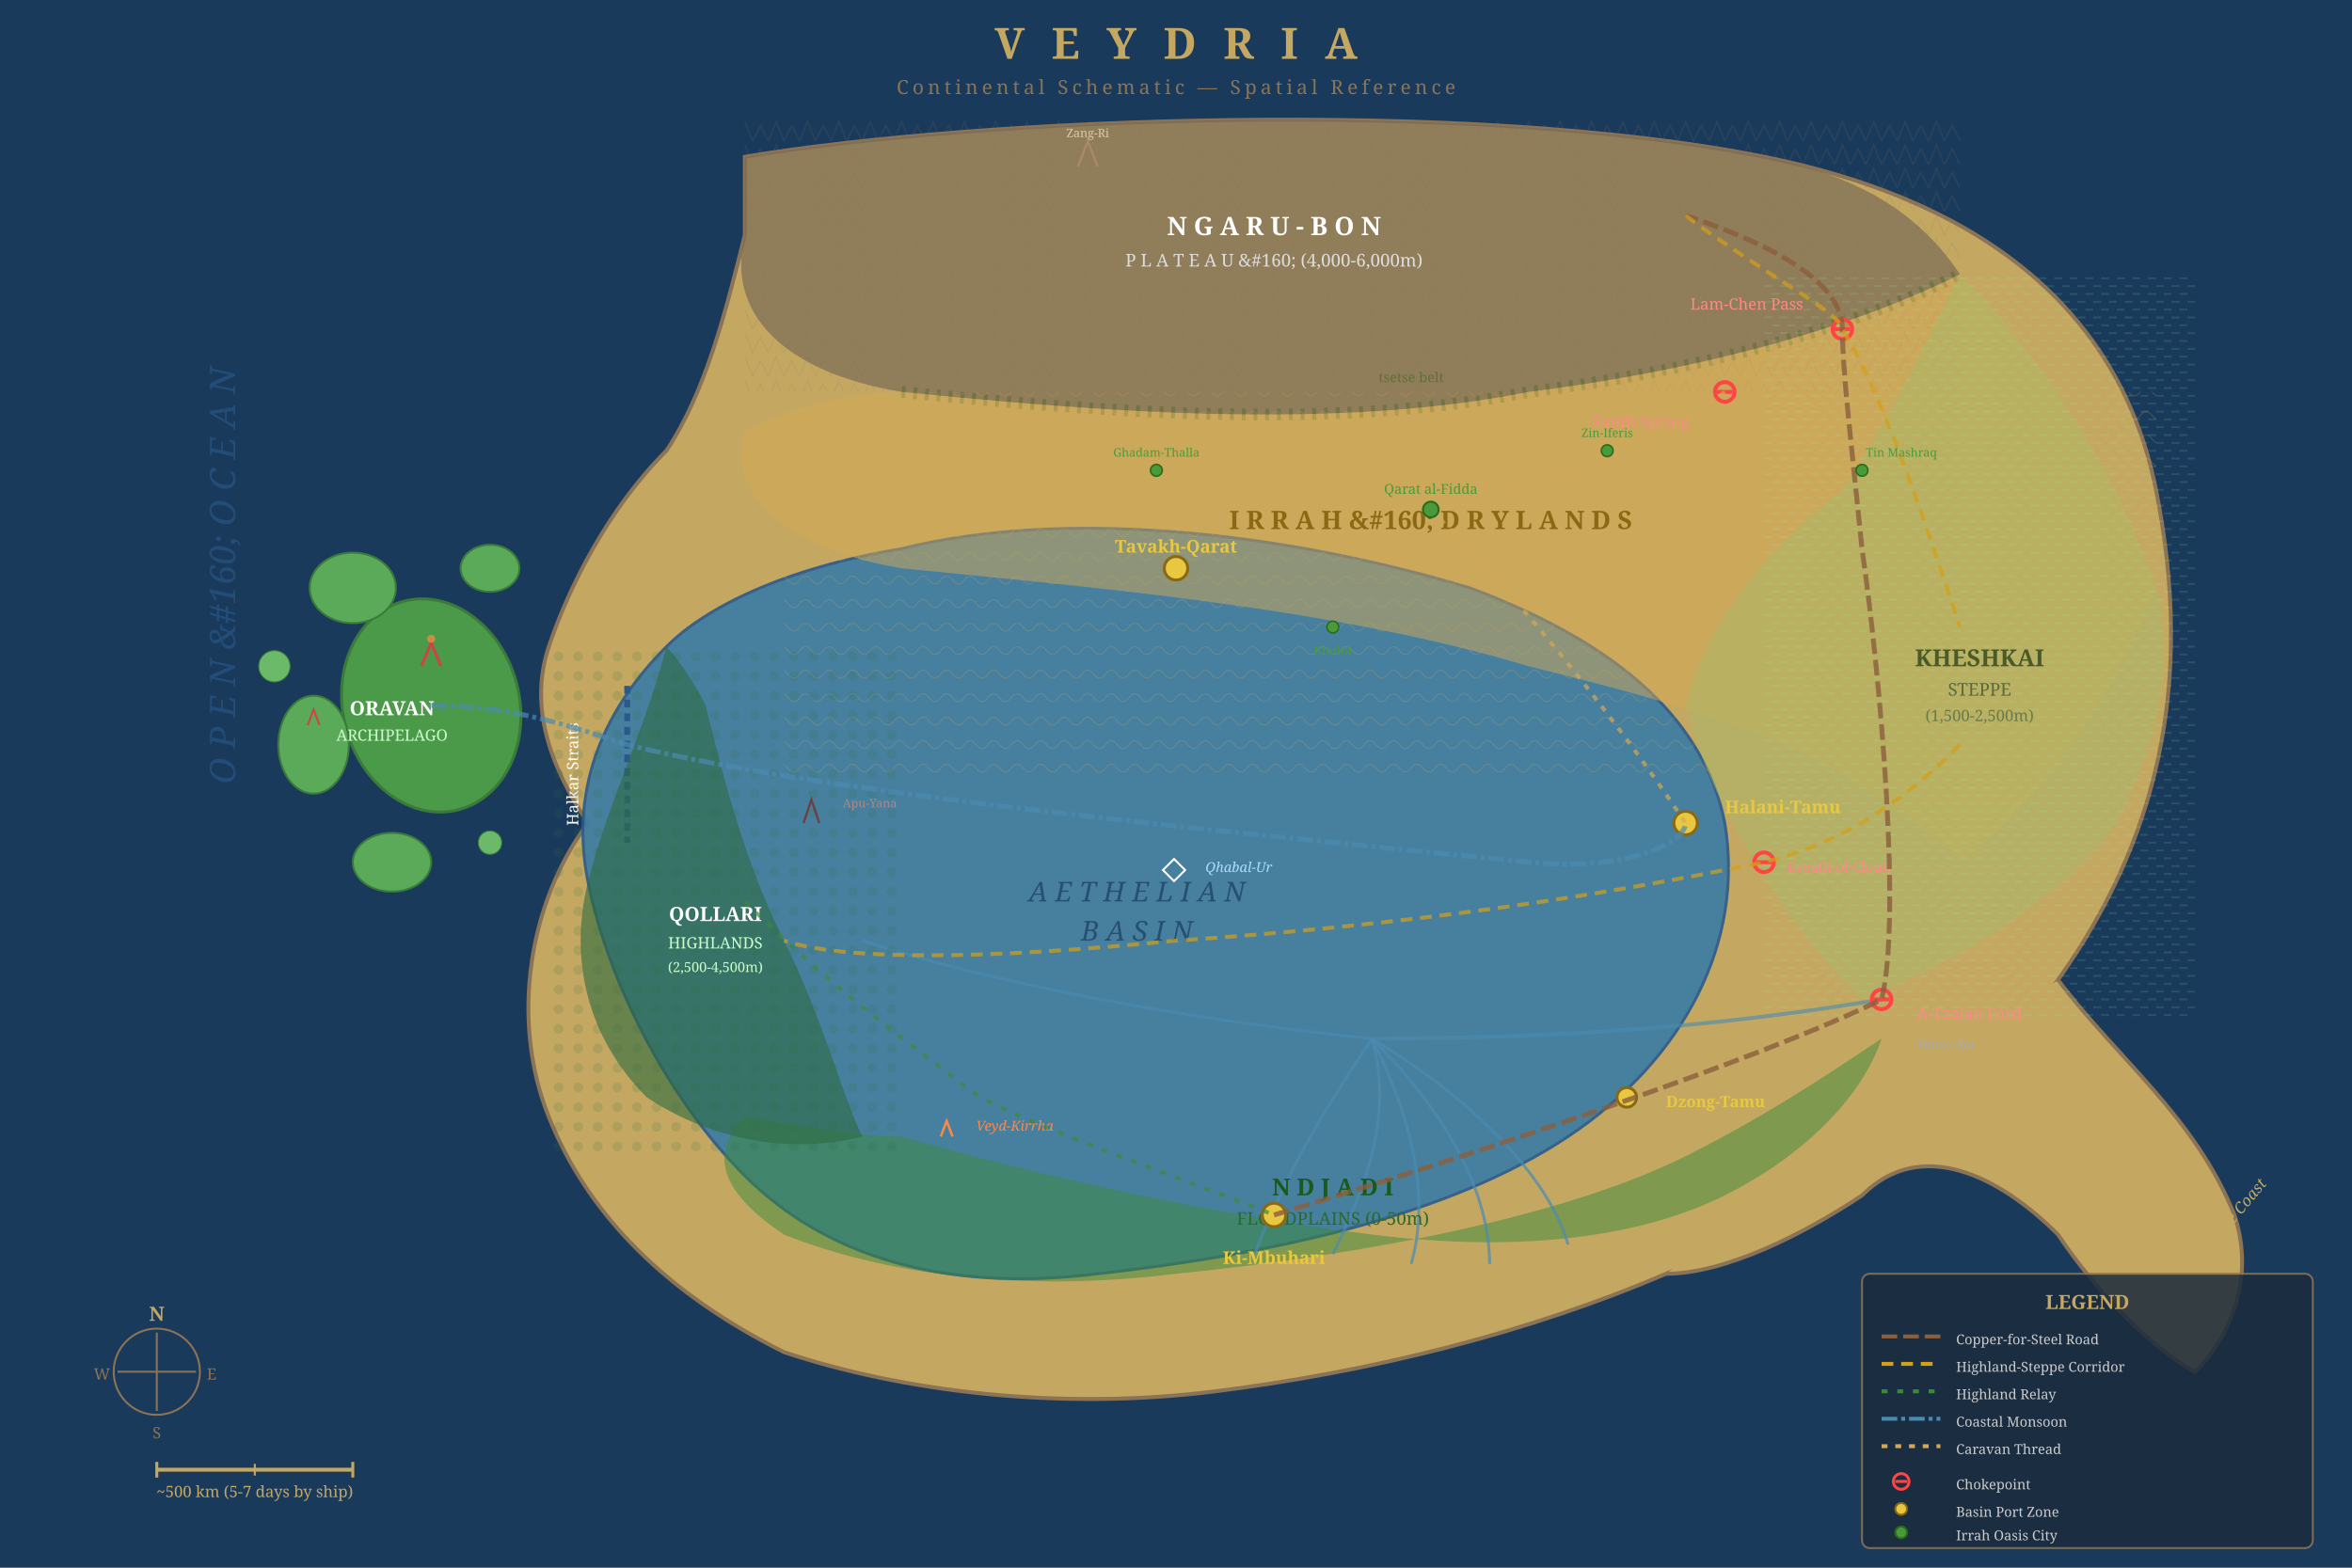
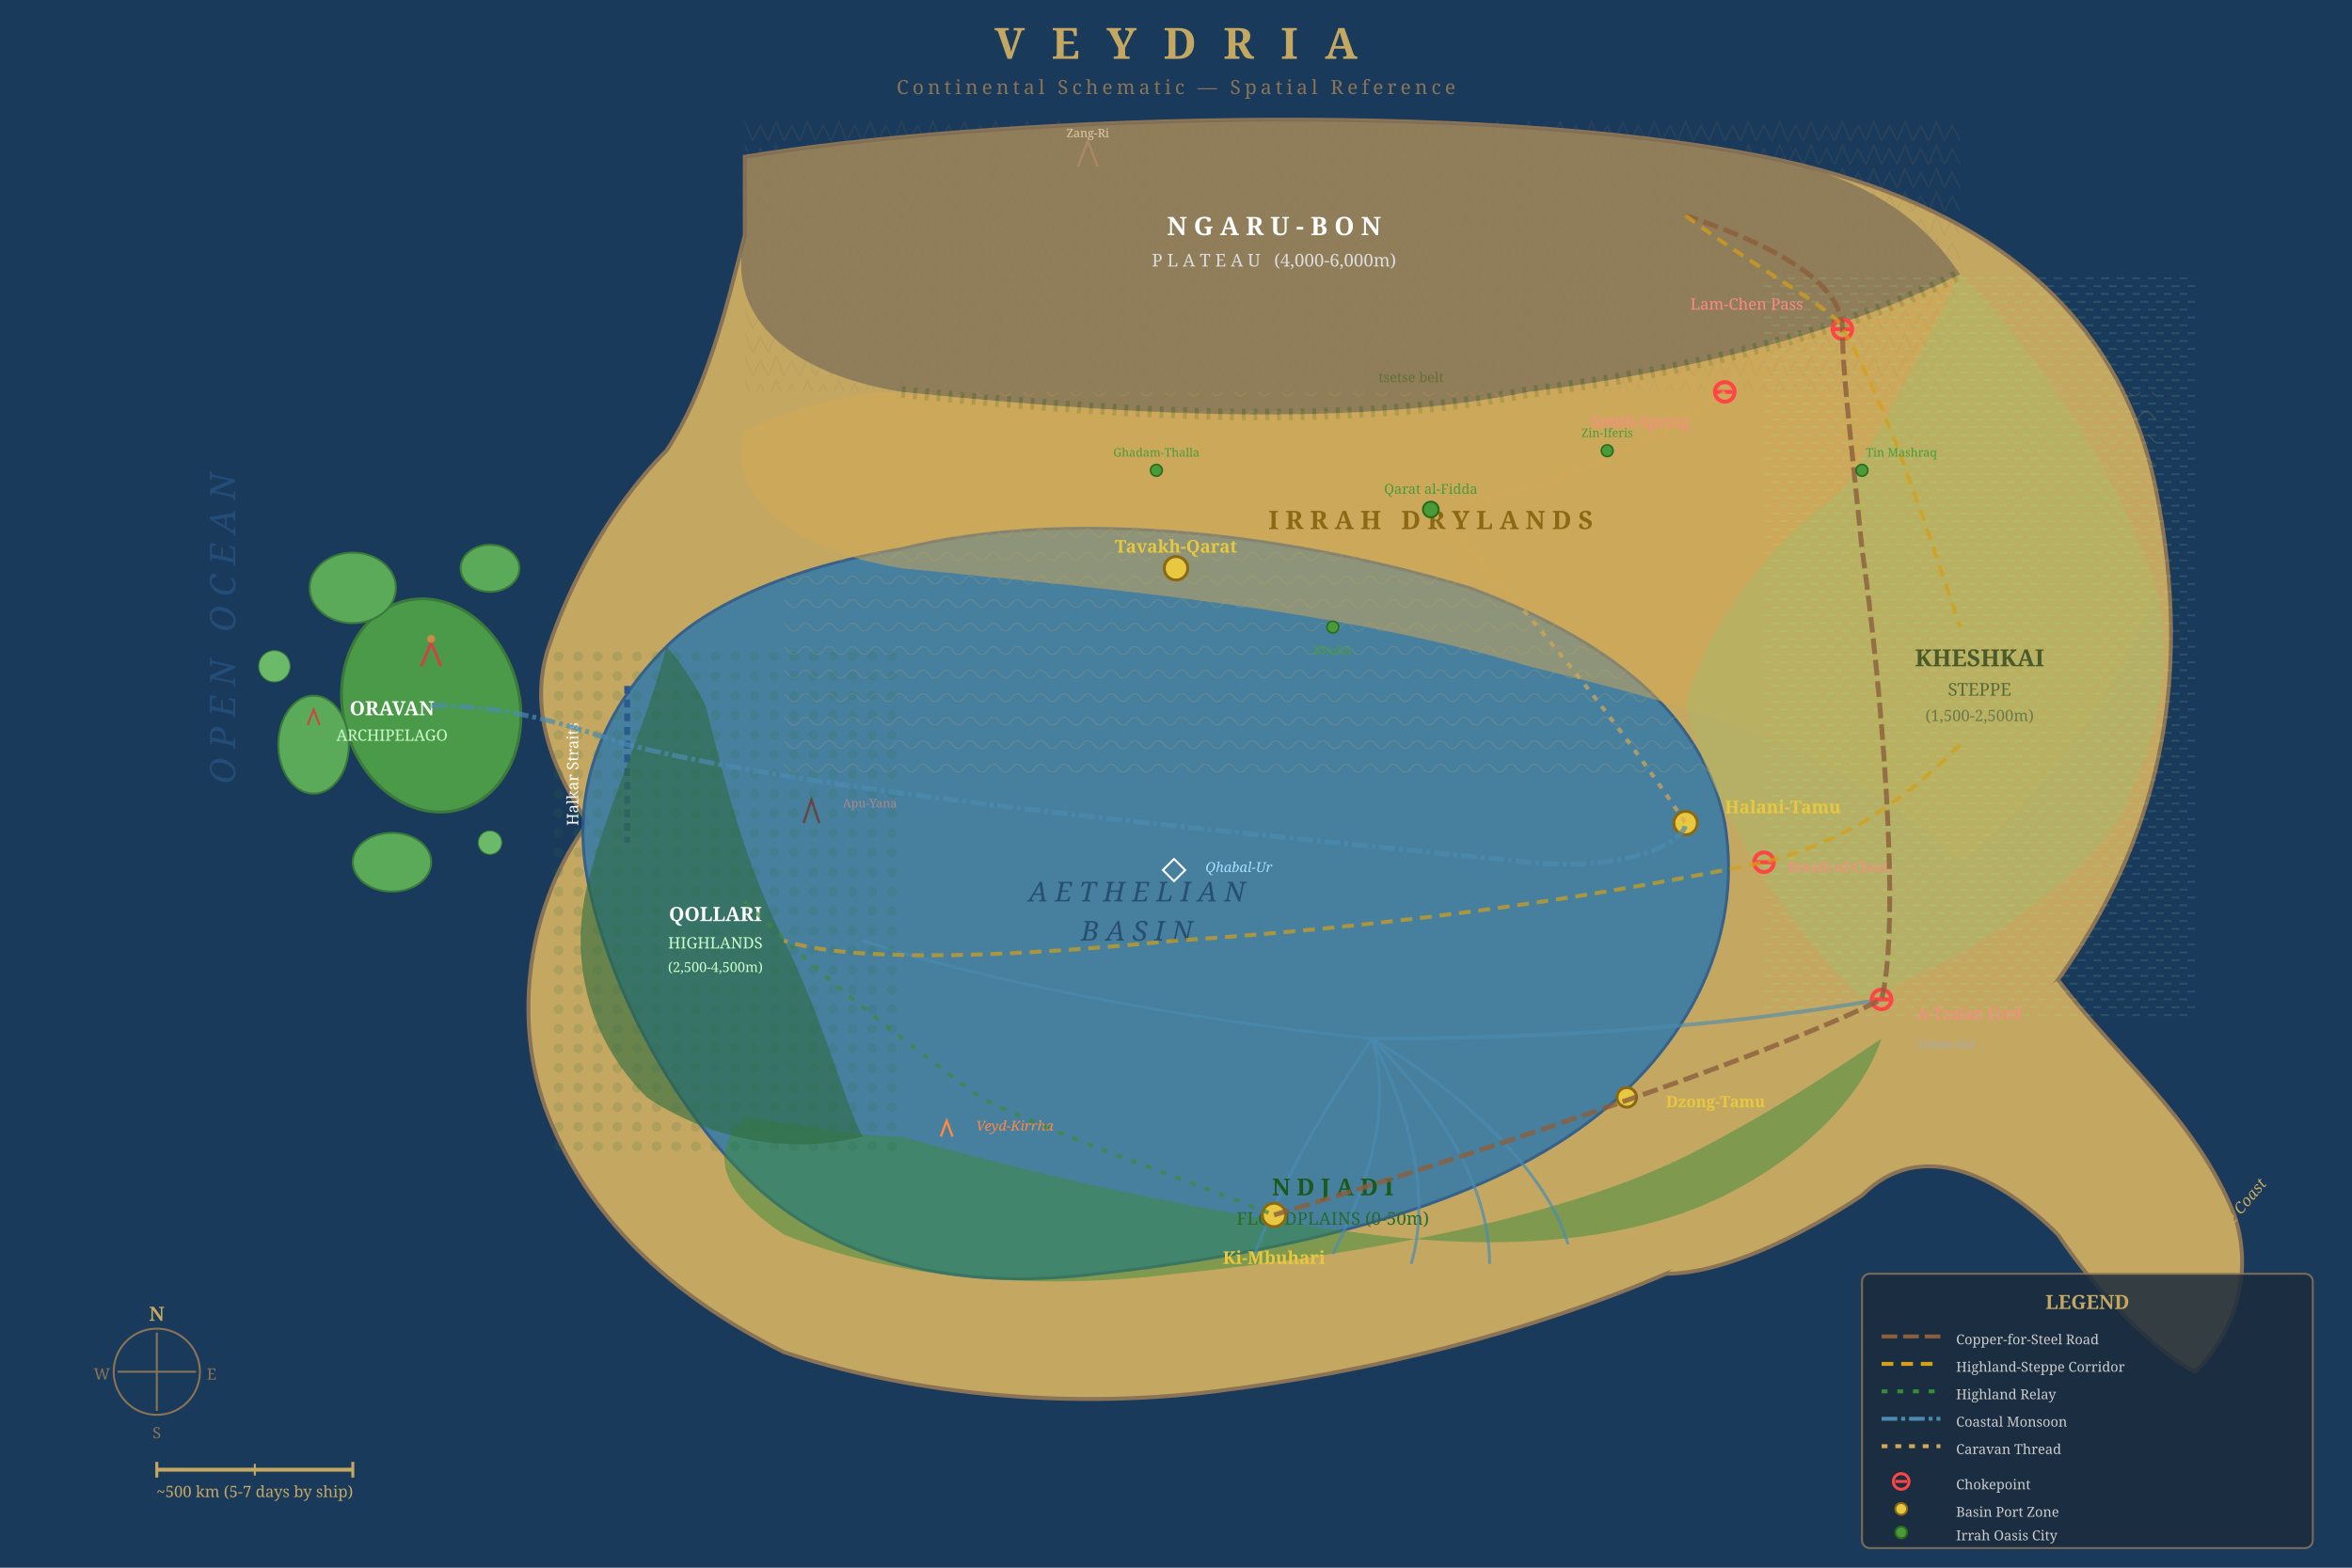
<svg xmlns="http://www.w3.org/2000/svg" viewBox="0 0 1200 800" width="1200" height="800">
  <defs>
    <pattern id="dunes" patternUnits="userSpaceOnUse" width="12" height="12">
      <path d="M0 8 Q3 4 6 8 Q9 12 12 8" fill="none" stroke="#d4a854" stroke-width="0.5" opacity="0.4" />
    </pattern>
    <pattern id="mountains" patternUnits="userSpaceOnUse" width="16" height="12">
      <path d="M0 12 L4 4 L8 12 M8 12 L12 2 L16 12" fill="none" stroke="#8b7355" stroke-width="0.7" opacity="0.3" />
    </pattern>
    <pattern id="steppe" patternUnits="userSpaceOnUse" width="8" height="8">
      <line x1="0" y1="6" x2="4" y2="6" stroke="#8fa" stroke-width="0.4" opacity="0.3" />
      <line x1="4" y1="2" x2="8" y2="2" stroke="#8fa" stroke-width="0.4" opacity="0.3" />
    </pattern>
    <pattern id="forest" patternUnits="userSpaceOnUse" width="10" height="10">
      <circle cx="5" cy="5" r="2.5" fill="#2d6b3f" opacity="0.15" />
    </pattern>
    <marker id="arrow" markerWidth="6" markerHeight="4" refX="5" refY="2" orient="auto">
      <path d="M0 0 L6 2 L0 4 Z" fill="#555" />
    </marker>
  </defs>
  <rect width="1200" height="800" fill="#1a3a5c" />
-   <text x="120" y="400" fill="#2a5a8c" font-family="Georgia, serif" font-size="18" font-style="italic" opacity="0.6" transform="rotate(-90 120 400)">O P E N &amp;#160; O C E A N</text>
+   <text x="120" y="400" fill="#2a5a8c" font-family="Georgia, serif" font-size="18" font-style="italic" opacity="0.6" transform="rotate(-90 120 400)">O P E N   O C E A N</text>
  <path d="     M 380 80     C 500 60, 750 50, 900 80     C 1000 100, 1080 150, 1100 250     C 1120 350, 1100 430, 1050 500     C 1000 570, 920 620, 850 650     C 780 680, 700 700, 620 710     C 540 720, 460 710, 400 690     C 340 660, 300 620, 280 570     C 260 520, 270 460, 300 420     C 280 390, 270 360, 280 330     C 290 300, 310 260, 340 230     C 360 200, 370 160, 380 120     Z   " fill="#c4a862" stroke="#8b7355" stroke-width="2" />
  <path d="     M 1050 500     C 1080 540, 1120 570, 1140 620     C 1150 650, 1140 680, 1120 700     C 1100 690, 1070 660, 1050 630     C 1020 600, 980 580, 950 610     C 920 630, 880 650, 850 650   " fill="#c4a862" stroke="#8b7355" stroke-width="2" />
  <path d="     M 340 330     C 360 310, 400 290, 460 280     C 540 260, 650 270, 750 300     C 830 330, 870 370, 880 420     C 890 480, 860 540, 800 580     C 740 620, 650 640, 560 650     C 480 660, 420 640, 380 600     C 340 560, 310 500, 300 450     C 290 400, 310 360, 340 330     Z   " fill="#3a7ca5" stroke="#2a5a8c" stroke-width="1.5" opacity="0.9" />
  <text x="580" y="460" fill="#1a3a5c" font-family="Georgia, serif" font-size="14" font-style="italic" text-anchor="middle" opacity="0.7">A E T H E L I A N</text>
  <text x="580" y="480" fill="#1a3a5c" font-family="Georgia, serif" font-size="14" font-style="italic" text-anchor="middle" opacity="0.7">B A S I N</text>
  <line x1="320" y1="350" x2="320" y2="430" stroke="#2a5a8c" stroke-width="3" stroke-dasharray="4,3" />
  <text x="295" y="395" fill="#fff" font-family="Georgia, serif" font-size="8" text-anchor="middle" transform="rotate(-90 295 395)">Halkar Straits</text>
  <path d="     M 380 80     C 500 60, 750 50, 900 80     C 950 90, 980 110, 1000 140     C 940 170, 860 190, 780 200     C 680 220, 560 210, 460 200     C 400 190, 370 160, 380 120     Z   " fill="#7a6b55" opacity="0.7" />
  <rect x="380" y="60" width="620" height="140" fill="url(#mountains)" opacity="0.5" />
  <text x="650" y="120" fill="#fff" font-family="Georgia, serif" font-size="13" font-weight="bold" text-anchor="middle">N G A R U - B O N</text>
-   <text x="650" y="136" fill="#ddd" font-family="Georgia, serif" font-size="9" text-anchor="middle">P L A T E A U &amp;#160; (4,000-6,000m)</text>
+   <text x="650" y="136" fill="#ddd" font-family="Georgia, serif" font-size="9" text-anchor="middle">P L A T E A U   (4,000-6,000m)</text>
  <path d="M 460 200 C 560 210, 680 220, 780 200 C 860 190, 940 170, 1000 140" fill="none" stroke="#556b2f" stroke-width="6" stroke-dasharray="2,4" opacity="0.5" />
  <text x="720" y="195" fill="#556b2f" font-family="Georgia, serif" font-size="7" text-anchor="middle" opacity="0.8">tsetse belt</text>
  <path d="     M 460 200     C 560 210, 680 220, 780 200     C 860 190, 940 170, 1000 140     C 1040 180, 1080 240, 1100 300     C 1080 350, 1050 400, 1000 440     C 940 380, 860 360, 780 340     C 680 310, 560 300, 460 290     C 400 280, 370 250, 380 220     C 400 210, 430 200, 460 200     Z   " fill="#d4a854" opacity="0.5" />
  <rect x="400" y="200" width="700" height="200" fill="url(#dunes)" opacity="0.6" />
-   <text x="730" y="270" fill="#8b6914" font-family="Georgia, serif" font-size="13" font-weight="bold" text-anchor="middle">I R R A H &amp;#160; D R Y L A N D S</text>
+   <text x="730" y="270" fill="#8b6914" font-family="Georgia, serif" font-size="13" font-weight="bold" text-anchor="middle">I R R A H   D R Y L A N D S</text>
  <path d="     M 1000 140     C 1040 180, 1080 240, 1100 300     C 1110 340, 1100 380, 1080 420     C 1050 460, 1000 490, 950 510     C 900 460, 870 400, 860 360     C 870 320, 900 280, 940 250     C 960 220, 980 180, 1000 140     Z   " fill="#a8b86a" opacity="0.5" />
  <rect x="900" y="140" width="220" height="380" fill="url(#steppe)" />
  <text x="1010" y="340" fill="#4a5a2a" font-family="Georgia, serif" font-size="12" font-weight="bold" text-anchor="middle">KHESHKAI</text>
  <text x="1010" y="355" fill="#5a6a3a" font-family="Georgia, serif" font-size="9" text-anchor="middle">STEPPE</text>
  <text x="1010" y="368" fill="#6a7a4a" font-family="Georgia, serif" font-size="8" text-anchor="middle">(1,500-2,500m)</text>
  <path d="     M 460 580     C 530 600, 620 620, 700 630     C 780 640, 840 630, 880 610     C 920 590, 950 560, 960 530     C 930 550, 900 570, 860 590     C 800 620, 700 640, 600 650     C 520 660, 450 650, 400 630     C 370 610, 360 590, 380 570     C 410 575, 440 580, 460 580     Z   " fill="#3a8a3a" opacity="0.5" />
  <path d="M 700 530 C 680 560, 660 590, 640 640" fill="none" stroke="#4a8ab0" stroke-width="1.5" opacity="0.7" />
  <path d="M 700 530 C 710 565, 700 600, 680 640" fill="none" stroke="#4a8ab0" stroke-width="1.5" opacity="0.7" />
  <path d="M 700 530 C 720 570, 730 610, 720 645" fill="none" stroke="#4a8ab0" stroke-width="1.5" opacity="0.7" />
  <path d="M 700 530 C 740 570, 760 610, 760 645" fill="none" stroke="#4a8ab0" stroke-width="1.5" opacity="0.7" />
  <path d="M 700 530 C 750 560, 790 600, 800 635" fill="none" stroke="#4a8ab0" stroke-width="1.5" opacity="0.7" />
  <path d="M 960 510 C 900 520, 820 530, 700 530" fill="none" stroke="#4a8ab0" stroke-width="2" opacity="0.6" />
  <path d="M 440 480 C 500 500, 600 520, 700 530" fill="none" stroke="#4a8ab0" stroke-width="1.5" opacity="0.6" />
  <text x="680" y="610" fill="#1a5a1a" font-family="Georgia, serif" font-size="12" font-weight="bold" text-anchor="middle">N D J A D I</text>
  <text x="680" y="625" fill="#2a6a2a" font-family="Georgia, serif" font-size="9" text-anchor="middle">FLOODPLAINS (0-50m)</text>
  <path d="     M 340 330     C 330 370, 310 410, 300 450     C 290 490, 300 530, 330 560     C 360 580, 400 590, 440 580     C 430 560, 420 520, 400 480     C 380 440, 370 400, 360 360     C 350 340, 340 330, 340 330     Z   " fill="#2d6b3f" opacity="0.6" />
  <rect x="280" y="330" width="180" height="260" fill="url(#forest)" />
  <text x="365" y="470" fill="#fff" font-family="Georgia, serif" font-size="10" font-weight="bold" text-anchor="middle">QOLLARI</text>
  <text x="365" y="484" fill="#cfc" font-family="Georgia, serif" font-size="8" text-anchor="middle">HIGHLANDS</text>
  <text x="365" y="496" fill="#cfc" font-family="Georgia, serif" font-size="7" text-anchor="middle">(2,500-4,500m)</text>
  <ellipse cx="220" cy="360" rx="45" ry="55" fill="#4a9a4a" stroke="#3a7a3a" stroke-width="1.5" transform="rotate(-15 220 360)" />
  <ellipse cx="180" cy="300" rx="22" ry="18" fill="#5aaa5a" stroke="#3a7a3a" stroke-width="1" />
  <ellipse cx="160" cy="380" rx="18" ry="25" fill="#5aaa5a" stroke="#3a7a3a" stroke-width="1" />
  <ellipse cx="200" cy="440" rx="20" ry="15" fill="#5aaa5a" stroke="#3a7a3a" stroke-width="1" />
  <ellipse cx="250" cy="290" rx="15" ry="12" fill="#5aaa5a" stroke="#3a7a3a" stroke-width="1" />
  <circle cx="140" cy="340" r="8" fill="#6aba6a" stroke="#3a7a3a" stroke-width="0.5" />
  <circle cx="250" cy="430" r="6" fill="#6aba6a" stroke="#3a7a3a" stroke-width="0.5" />
  <text x="200" y="365" fill="#fff" font-family="Georgia, serif" font-size="10" font-weight="bold" text-anchor="middle">ORAVAN</text>
  <text x="200" y="378" fill="#cfc" font-family="Georgia, serif" font-size="8" text-anchor="middle">ARCHIPELAGO</text>
  <path d="M 215 340 L 220 328 L 225 340" fill="none" stroke="#c44" stroke-width="1.5" />
  <circle cx="220" cy="326" r="2" fill="#f84" opacity="0.7" />
  <path d="M 157 370 L 160 362 L 163 370" fill="none" stroke="#c44" stroke-width="1" />
  <circle cx="650" cy="620" r="6" fill="#e8c840" stroke="#8b6914" stroke-width="1.5" />
  <text x="650" y="645" fill="#e8c840" font-family="Georgia, serif" font-size="9" font-weight="bold" text-anchor="middle">Ki-Mbuhari</text>
  <circle cx="600" cy="290" r="6" fill="#e8c840" stroke="#8b6914" stroke-width="1.5" />
  <text x="600" y="282" fill="#e8c840" font-family="Georgia, serif" font-size="9" font-weight="bold" text-anchor="middle">Tavakh-Qarat</text>
  <circle cx="860" cy="420" r="6" fill="#e8c840" stroke="#8b6914" stroke-width="1.5" />
  <text x="880" y="415" fill="#e8c840" font-family="Georgia, serif" font-size="9" font-weight="bold" text-anchor="start">Halani-Tamu</text>
  <circle cx="830" cy="560" r="5" fill="#e8c840" stroke="#8b6914" stroke-width="1.5" />
  <text x="850" y="565" fill="#e8c840" font-family="Georgia, serif" font-size="8" font-weight="bold" text-anchor="start">Dzong-Tamu</text>
  <rect x="595" y="440" width="8" height="8" fill="none" stroke="#fff" stroke-width="1" transform="rotate(45 599 444)" />
  <text x="615" y="445" fill="#adf" font-family="Georgia, serif" font-size="7" font-style="italic">Qhabal-Ur</text>
  <path d="M 480 580 L 483 572 L 486 580" fill="none" stroke="#f84" stroke-width="1.2" />
  <text x="498" y="577" fill="#f84" font-family="Georgia, serif" font-size="7" font-style="italic">Veyd-Kirrha</text>
  <circle cx="940" cy="168" r="5" fill="none" stroke="#f44" stroke-width="2" />
  <line x1="936" y1="168" x2="944" y2="168" stroke="#f44" stroke-width="2" />
  <text x="920" y="158" fill="#f88" font-family="Georgia, serif" font-size="8" text-anchor="end">Lam-Chen Pass</text>
  <circle cx="960" cy="510" r="5" fill="none" stroke="#f44" stroke-width="2" />
  <line x1="956" y1="510" x2="964" y2="510" stroke="#f44" stroke-width="2" />
  <text x="978" y="520" fill="#f88" font-family="Georgia, serif" font-size="8">A-Tzalan Ford</text>
  <circle cx="880" cy="200" r="5" fill="none" stroke="#f44" stroke-width="2" />
  <line x1="876" y1="200" x2="884" y2="200" stroke="#f44" stroke-width="2" />
  <text x="862" y="218" fill="#f88" font-family="Georgia, serif" font-size="8" text-anchor="end">Smith-Spring</text>
  <circle cx="900" cy="440" r="5" fill="none" stroke="#f44" stroke-width="2" />
  <line x1="896" y1="440" x2="904" y2="440" stroke="#f44" stroke-width="2" />
  <text x="912" y="445" fill="#f88" font-family="Georgia, serif" font-size="7">Breath-of-Cloud</text>
  <path d="M 650 620 C 750 590, 900 540, 960 510 C 970 470, 960 350, 950 280 C 945 230, 940 190, 940 168 C 940 150, 920 130, 860 110" fill="none" stroke="#8b5e3c" stroke-width="2.5" stroke-dasharray="8,3" opacity="0.8" />
  <path d="M 860 110 C 900 140, 940 160, 940 168 C 960 200, 980 260, 1000 320" fill="none" stroke="#d4a017" stroke-width="2" stroke-dasharray="6,4" opacity="0.7" />
  <path d="M 1000 380 C 970 410, 940 430, 900 440 C 850 450, 750 470, 600 480 C 500 490, 430 490, 400 480" fill="none" stroke="#d4a017" stroke-width="2" stroke-dasharray="6,4" opacity="0.7" />
  <path d="M 380 460 C 420 500, 460 530, 500 560 C 540 580, 600 600, 650 620" fill="none" stroke="#3a8a3a" stroke-width="2" stroke-dasharray="3,5" opacity="0.7" />
  <path d="M 220 360 C 260 360, 290 370, 320 380 C 360 390, 420 400, 500 410 C 580 420, 680 430, 780 440 C 830 445, 860 430, 860 420" fill="none" stroke="#4a8ab0" stroke-width="2.5" stroke-dasharray="8,2,2,2" opacity="0.7" />
  <path d="M 880 200 C 840 230, 790 250, 730 260" fill="none" stroke="#d4a854" stroke-width="2" stroke-dasharray="3,4" opacity="0.7" />
  <path d="M 730 260 C 770 300, 820 360, 860 420" fill="none" stroke="#d4a854" stroke-width="2" stroke-dasharray="3,4" opacity="0.7" />
  <circle cx="730" cy="260" r="4" fill="#4a9a3a" stroke="#2a6a1a" stroke-width="1" />
  <text x="730" y="252" fill="#4a9a3a" font-family="Georgia, serif" font-size="7" text-anchor="middle">Qarat al-Fidda</text>
  <circle cx="590" cy="240" r="3" fill="#4a9a3a" stroke="#2a6a1a" stroke-width="0.8" />
  <text x="590" y="233" fill="#4a9a3a" font-family="Georgia, serif" font-size="6" text-anchor="middle">Ghadam-Thalla</text>
  <circle cx="950" cy="240" r="3" fill="#4a9a3a" stroke="#2a6a1a" stroke-width="0.8" />
  <text x="952" y="233" fill="#4a9a3a" font-family="Georgia, serif" font-size="6" text-anchor="start">Tin Mashraq</text>
  <circle cx="680" cy="320" r="3" fill="#4a9a3a" stroke="#2a6a1a" stroke-width="0.8" />
  <text x="680" y="334" fill="#4a9a3a" font-family="Georgia, serif" font-size="6" text-anchor="middle">Khulut</text>
  <circle cx="820" cy="230" r="3" fill="#4a9a3a" stroke="#2a6a1a" stroke-width="0.8" />
  <text x="820" y="223" fill="#4a9a3a" font-family="Georgia, serif" font-size="6" text-anchor="middle">Zin-Iferis</text>
  <path d="M 550 85 L 555 72 L 560 85" fill="none" stroke="#a86" stroke-width="1.2" />
  <text x="555" y="70" fill="#dca" font-family="Georgia, serif" font-size="6" text-anchor="middle">Zang-Ri</text>
  <path d="M 410 420 L 414 408 L 418 420" fill="none" stroke="#644" stroke-width="1.2" />
  <text x="430" y="412" fill="#a88" font-family="Georgia, serif" font-size="6">Apu-Yana</text>
  <text x="978" y="535" fill="#aaa" font-family="Georgia, serif" font-size="6" font-style="italic">Volata-Xal</text>
  <text x="1110" y="660" fill="#c4a862" font-family="Georgia, serif" font-size="8" font-style="italic" transform="rotate(-50 1110 660)">Frankincense Coast</text>
  <g transform="translate(80, 700)">
    <circle cx="0" cy="0" r="22" fill="none" stroke="#8b7355" stroke-width="1" />
    <line x1="0" y1="-20" x2="0" y2="20" stroke="#8b7355" stroke-width="1" />
    <line x1="-20" y1="0" x2="20" y2="0" stroke="#8b7355" stroke-width="1" />
    <text x="0" y="-26" fill="#c4a862" font-family="Georgia, serif" font-size="10" font-weight="bold" text-anchor="middle">N</text>
    <text x="0" y="34" fill="#8b7355" font-family="Georgia, serif" font-size="8" text-anchor="middle">S</text>
    <text x="28" y="4" fill="#8b7355" font-family="Georgia, serif" font-size="8" text-anchor="middle">E</text>
    <text x="-28" y="4" fill="#8b7355" font-family="Georgia, serif" font-size="8" text-anchor="middle">W</text>
  </g>
  <g transform="translate(80, 750)">
    <line x1="0" y1="0" x2="100" y2="0" stroke="#c4a862" stroke-width="2" />
    <line x1="0" y1="-4" x2="0" y2="4" stroke="#c4a862" stroke-width="1.5" />
    <line x1="50" y1="-3" x2="50" y2="3" stroke="#c4a862" stroke-width="1" />
    <line x1="100" y1="-4" x2="100" y2="4" stroke="#c4a862" stroke-width="1.5" />
    <text x="50" y="14" fill="#c4a862" font-family="Georgia, serif" font-size="8" text-anchor="middle">~500 km (5-7 days by ship)</text>
  </g>
  <g transform="translate(950, 650)">
    <rect x="0" y="0" width="230" height="140" rx="4" fill="#1a2a3c" opacity="0.85" stroke="#8b7355" stroke-width="1" />
    <text x="115" y="18" fill="#c4a862" font-family="Georgia, serif" font-size="10" font-weight="bold" text-anchor="middle">LEGEND</text>
    <line x1="10" y1="32" x2="40" y2="32" stroke="#8b5e3c" stroke-width="2" stroke-dasharray="8,3" />
    <text x="48" y="36" fill="#ccc" font-family="Georgia, serif" font-size="7">Copper-for-Steel Road</text>
    <line x1="10" y1="46" x2="40" y2="46" stroke="#d4a017" stroke-width="2" stroke-dasharray="6,4" />
    <text x="48" y="50" fill="#ccc" font-family="Georgia, serif" font-size="7">Highland-Steppe Corridor</text>
    <line x1="10" y1="60" x2="40" y2="60" stroke="#3a8a3a" stroke-width="2" stroke-dasharray="3,5" />
    <text x="48" y="64" fill="#ccc" font-family="Georgia, serif" font-size="7">Highland Relay</text>
    <line x1="10" y1="74" x2="40" y2="74" stroke="#4a8ab0" stroke-width="2" stroke-dasharray="8,2,2,2" />
    <text x="48" y="78" fill="#ccc" font-family="Georgia, serif" font-size="7">Coastal Monsoon</text>
    <line x1="10" y1="88" x2="40" y2="88" stroke="#d4a854" stroke-width="2" stroke-dasharray="3,4" />
    <text x="48" y="92" fill="#ccc" font-family="Georgia, serif" font-size="7">Caravan Thread</text>
    <circle cx="20" cy="106" r="4" fill="none" stroke="#f44" stroke-width="1.5" />
    <line x1="17" y1="106" x2="23" y2="106" stroke="#f44" stroke-width="1.5" />
    <text x="48" y="110" fill="#ccc" font-family="Georgia, serif" font-size="7">Chokepoint</text>
    <circle cx="20" cy="120" r="3" fill="#e8c840" stroke="#8b6914" stroke-width="1" />
    <text x="48" y="124" fill="#ccc" font-family="Georgia, serif" font-size="7">Basin Port Zone</text>
    <circle cx="20" cy="132" r="3" fill="#4a9a3a" stroke="#2a6a1a" stroke-width="1" />
    <text x="48" y="136" fill="#ccc" font-family="Georgia, serif" font-size="7">Irrah Oasis City</text>
  </g>
  <text x="600" y="30" fill="#c4a862" font-family="Georgia, serif" font-size="22" font-weight="bold" text-anchor="middle" letter-spacing="4">V E Y D R I A</text>
  <text x="600" y="48" fill="#8b7355" font-family="Georgia, serif" font-size="10" text-anchor="middle" letter-spacing="2">Continental Schematic — Spatial Reference</text>
</svg>
